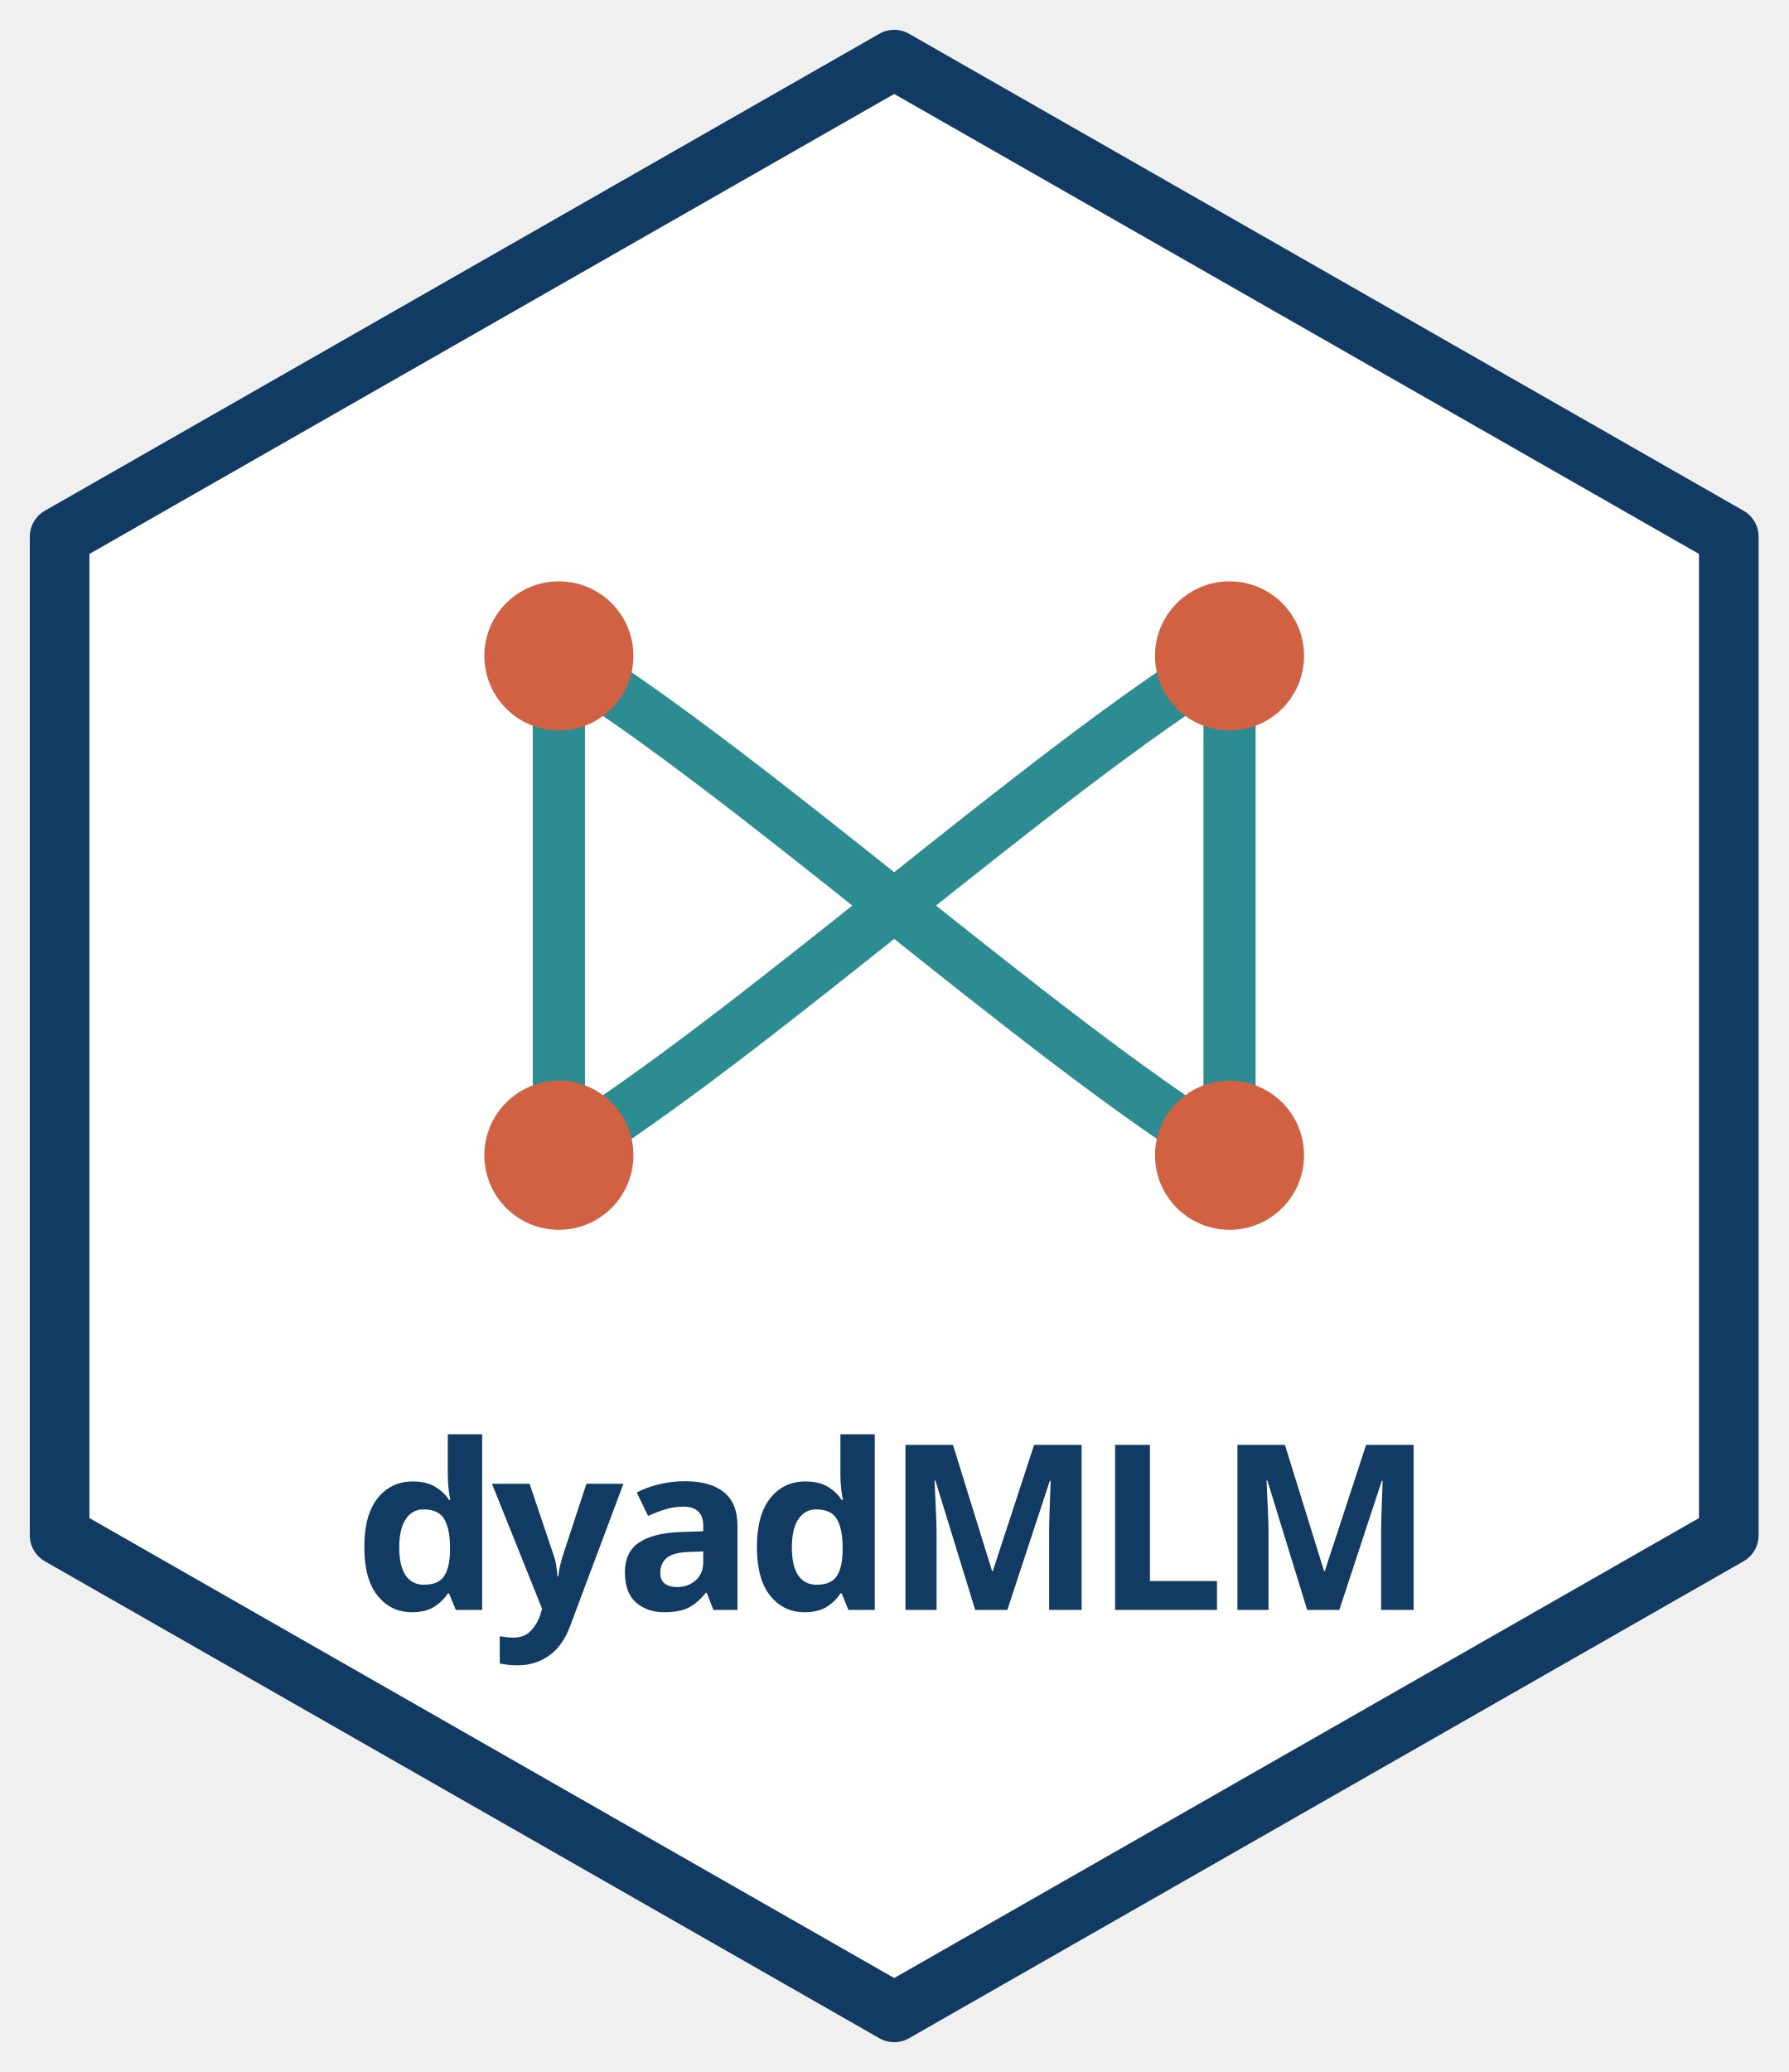
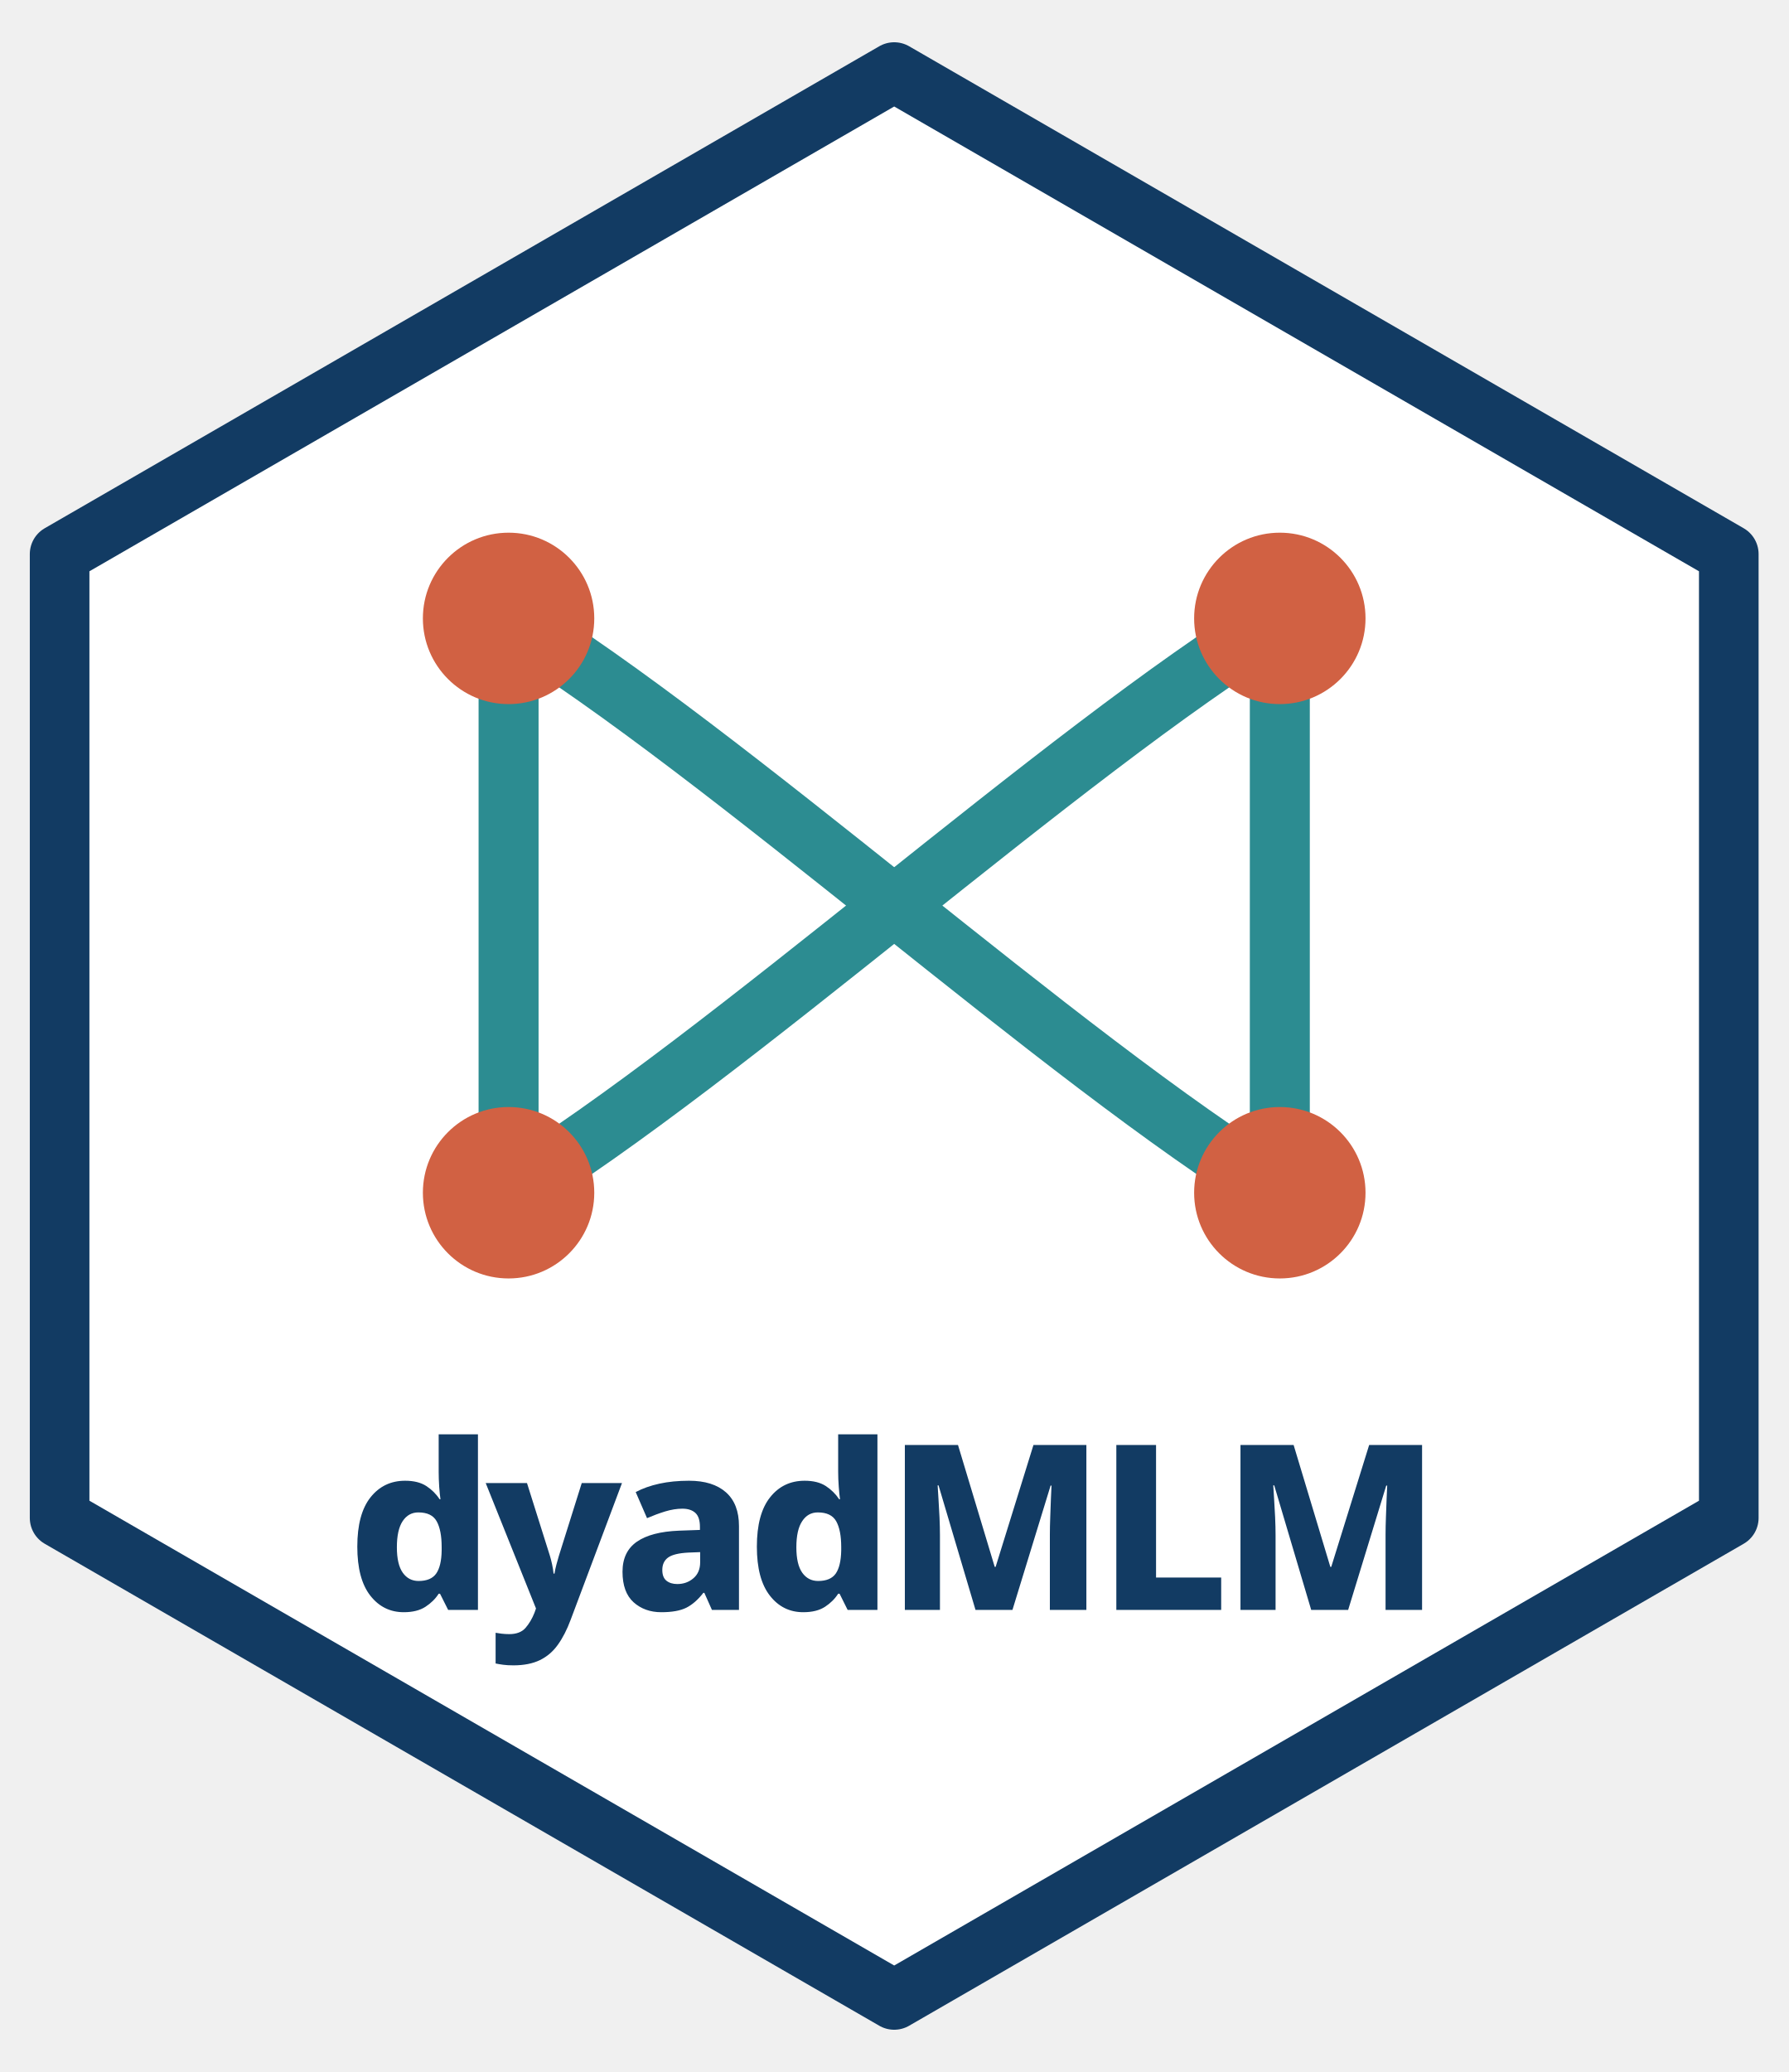
<svg xmlns="http://www.w3.org/2000/svg" viewBox="0 0 240 278" role="img" aria-labelledby="title desc">
-   <path d="M120 8 L232 72 L232 206 L120 270 L8 206 L8 72 Z" fill="#FFFFFF" stroke="#123B63" stroke-width="8" stroke-linejoin="round" />
-   <g fill="none" stroke="#2C8C91" stroke-width="7" stroke-linecap="round" stroke-linejoin="round" shape-rendering="geometricPrecision">
-     <line x1="75" y1="88" x2="75" y2="155" />
-     <line x1="165" y1="88" x2="165" y2="155" />
-     <path d="M75 88 C101 104 139 139 165 155" />
-     <path d="M165 88 C139 104 101 139 75 155" />
+   <path d="M120 9.67 L232 74.34 L232 203.66 L120 268.33 L8 203.66 L8 74.34 Z" fill="#FFFFFF" stroke="#123B63" stroke-width="8" stroke-linejoin="round" />
+   <g fill="none" stroke="#2C8C91" stroke-width="8.05" stroke-linecap="round" stroke-linejoin="round" shape-rendering="geometricPrecision">
+     <line x1="68.25" y1="82.97" x2="68.25" y2="160.03" />
+     <line x1="171.75" y1="82.97" x2="171.75" y2="160.03" />
+     <path d="M68.25 82.97 C98.15 101.38 141.85 141.62 171.75 160.03" />
+     <path d="M171.75 82.97 C141.85 101.38 98.15 141.62 68.25 160.03" />
  </g>
  <g fill="#D16143">
-     <circle cx="75" cy="88" r="10" />
-     <circle cx="165" cy="88" r="10" />
-     <circle cx="75" cy="155" r="10" />
-     <circle cx="165" cy="155" r="10" />
+     <circle cx="68.25" cy="82.97" r="11.5" />
+     <circle cx="171.75" cy="82.97" r="11.5" />
+     <circle cx="68.25" cy="160.03" r="11.5" />
+     <circle cx="171.75" cy="160.03" r="11.5" />
  </g>
-   <text x="120" y="216" fill="#123B63" font-family="Noto Sans, sans-serif" font-size="31" font-weight="800" letter-spacing="-1.1" text-anchor="middle">dyadMLM</text>
+   <path fill="#123B63" d="M54.19 216.31Q51.43 216.31 49.69 214.08Q47.95 211.85 47.95 207.51Q47.95 203.13 49.72 200.9Q51.49 198.67 54.37 198.67Q56.11 198.67 57.21 199.38Q58.31 200.1 58.99 201.15H59.11Q59.02 200.56 58.94 199.49Q58.87 198.42 58.87 197.46V192.44H64.14V216H60.14L59.05 213.83H58.87Q58.22 214.85 57.1 215.58Q55.98 216.31 54.19 216.31ZM56.17 212.12Q57.84 212.12 58.54 211.12Q59.24 210.11 59.27 208.03V207.57Q59.27 205.31 58.6 204.11Q57.94 202.92 56.14 202.92Q54.81 202.92 54.03 204.1Q53.26 205.27 53.26 207.6Q53.26 209.89 54.05 211.01Q54.84 212.12 56.17 212.12ZM65.18 198.98H70.72L73.79 208.72Q73.95 209.24 74.09 209.89Q74.23 210.54 74.29 211.13H74.41Q74.51 210.51 74.68 209.88Q74.85 209.24 75 208.75L78.07 198.98H83.47L76.58 217.33Q75.84 219.32 74.86 220.68Q73.89 222.04 72.45 222.74Q71 223.44 68.9 223.44Q68.09 223.44 67.52 223.36Q66.94 223.28 66.51 223.19V219.07Q66.82 219.13 67.31 219.19Q67.81 219.25 68.34 219.25Q69.79 219.25 70.52 218.42Q71.25 217.58 71.72 216.4L71.93 215.81ZM92.47 198.67Q95.66 198.67 97.42 200.22Q99.17 201.77 99.17 204.75V216H95.54L94.52 213.71H94.39Q93.31 215.1 92.1 215.71Q90.89 216.31 88.75 216.31Q86.52 216.31 85.03 214.98Q83.54 213.64 83.54 210.88Q83.54 208.19 85.47 206.85Q87.39 205.52 91.11 205.37L93.93 205.27V204.87Q93.93 203.54 93.31 202.98Q92.69 202.42 91.57 202.42Q90.49 202.42 89.26 202.79Q88.04 203.17 86.83 203.69L85.31 200.19Q86.71 199.45 88.5 199.06Q90.3 198.67 92.47 198.67ZM92.38 208.31Q90.43 208.41 89.65 208.98Q88.88 209.55 88.88 210.64Q88.88 211.63 89.43 212.08Q89.99 212.53 90.89 212.53Q92.16 212.53 93.06 211.75Q93.96 210.98 93.96 209.61V208.25ZM107.8 216.31Q105.04 216.31 103.31 214.08Q101.57 211.85 101.57 207.51Q101.57 203.13 103.34 200.9Q105.1 198.67 107.99 198.67Q109.72 198.67 110.82 199.38Q111.92 200.1 112.61 201.15H112.73Q112.64 200.56 112.56 199.49Q112.48 198.42 112.48 197.46V192.44H117.75V216H113.75L112.67 213.83H112.48Q111.83 214.85 110.72 215.58Q109.6 216.31 107.8 216.31ZM109.79 212.12Q111.46 212.12 112.16 211.12Q112.85 210.11 112.89 208.03V207.57Q112.89 205.31 112.22 204.11Q111.55 202.92 109.75 202.92Q108.42 202.92 107.65 204.1Q106.87 205.27 106.87 207.6Q106.87 209.89 107.66 211.01Q108.45 212.12 109.79 212.12ZM130.91 216 125.95 199.29H125.83Q125.86 199.91 125.94 201.07Q126.01 202.24 126.08 203.57Q126.14 204.9 126.14 206.02V216H121.43V193.87H128.56L133.49 210.23H133.61L138.69 193.87H145.79V216H140.89V205.89Q140.89 204.84 140.94 203.55Q140.99 202.27 141.03 201.1Q141.08 199.94 141.11 199.32H140.99L135.87 216ZM149.81 216V193.87H155.14V211.66H163.88V216ZM175.96 216 171 199.29H170.87Q170.9 199.91 170.98 201.07Q171.06 202.24 171.12 203.57Q171.18 204.9 171.18 206.02V216H166.47V193.87H173.6L178.53 210.23H178.65L183.74 193.87H190.84V216H185.94V205.89Q185.94 204.84 185.99 203.55Q186.03 202.27 186.08 201.1Q186.12 199.94 186.16 199.32H186.03L180.92 216Z" />
</svg>
